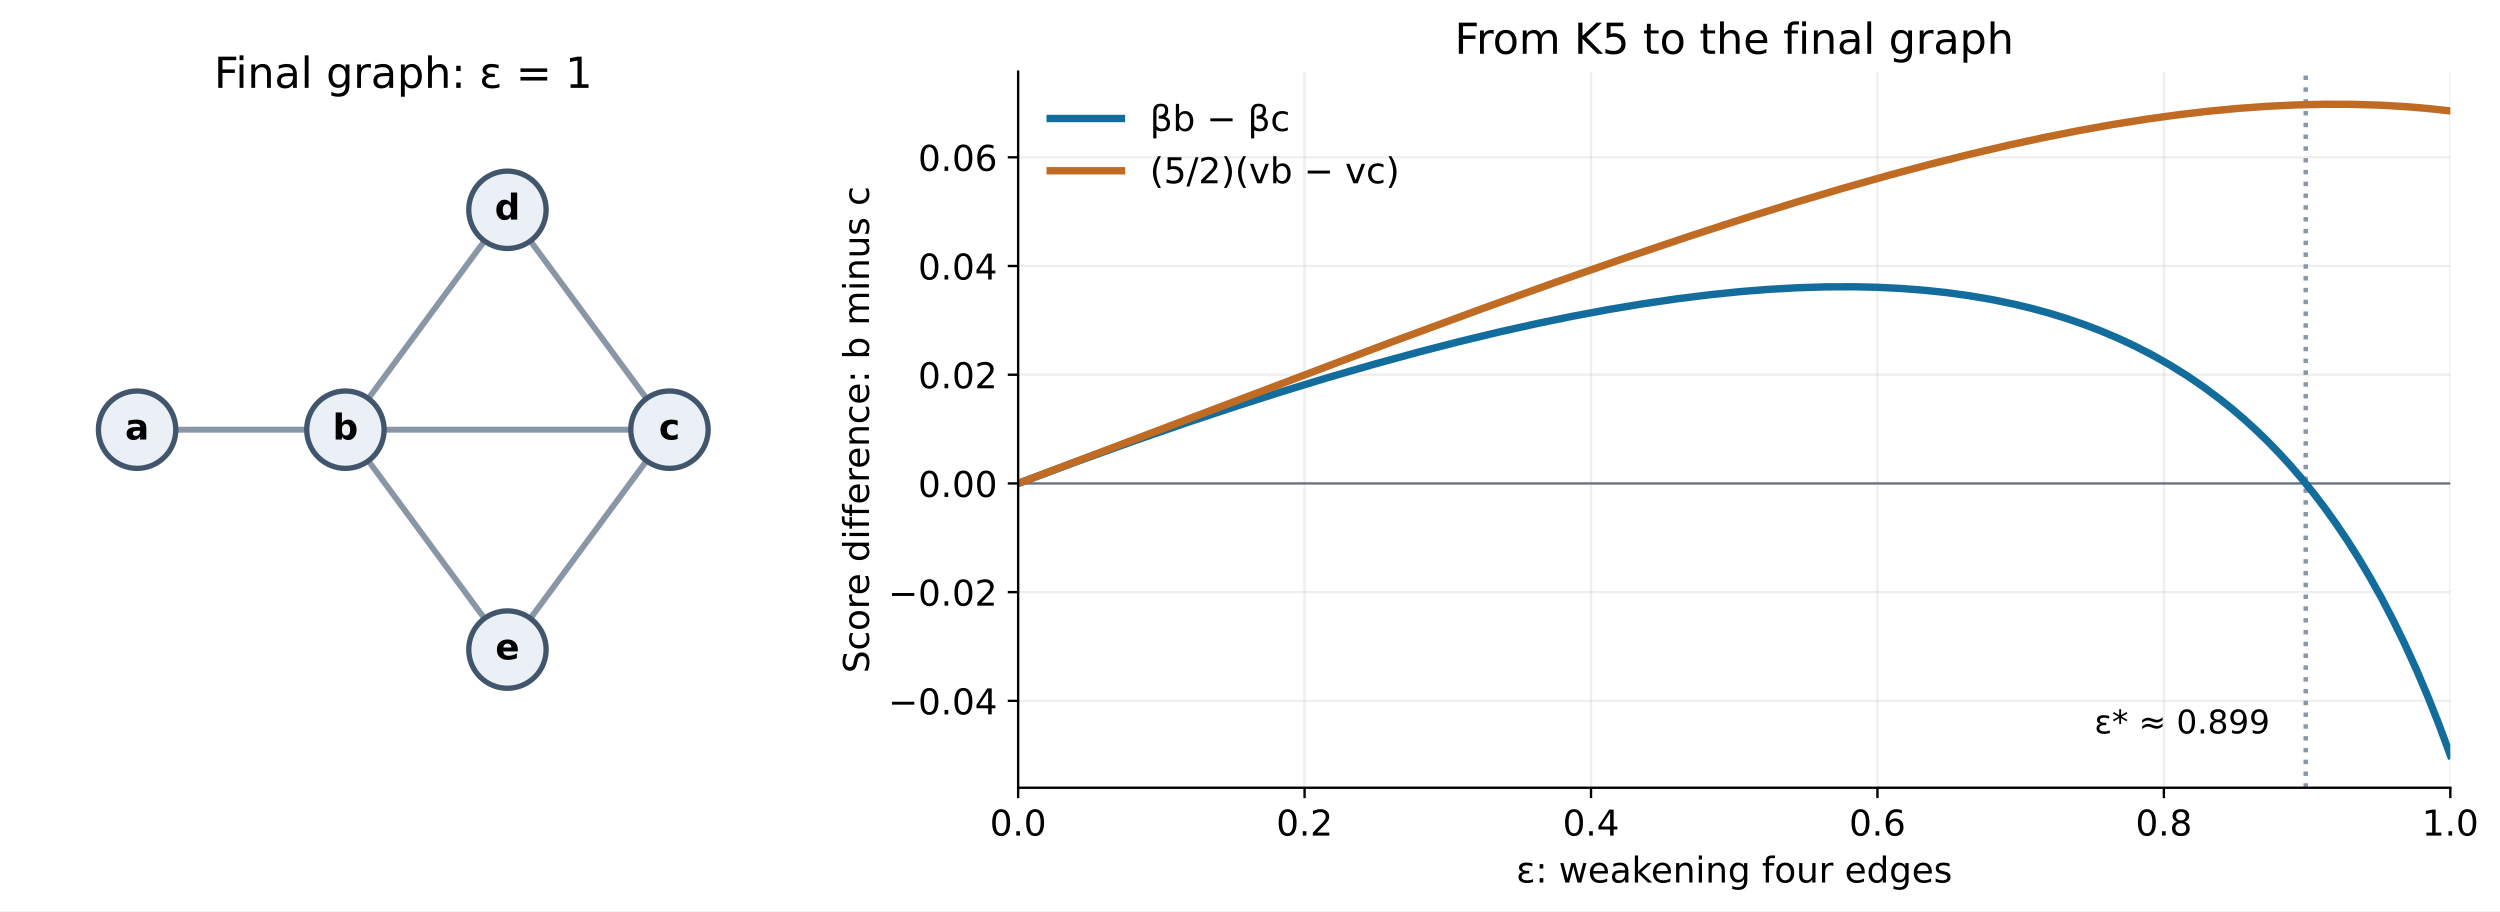
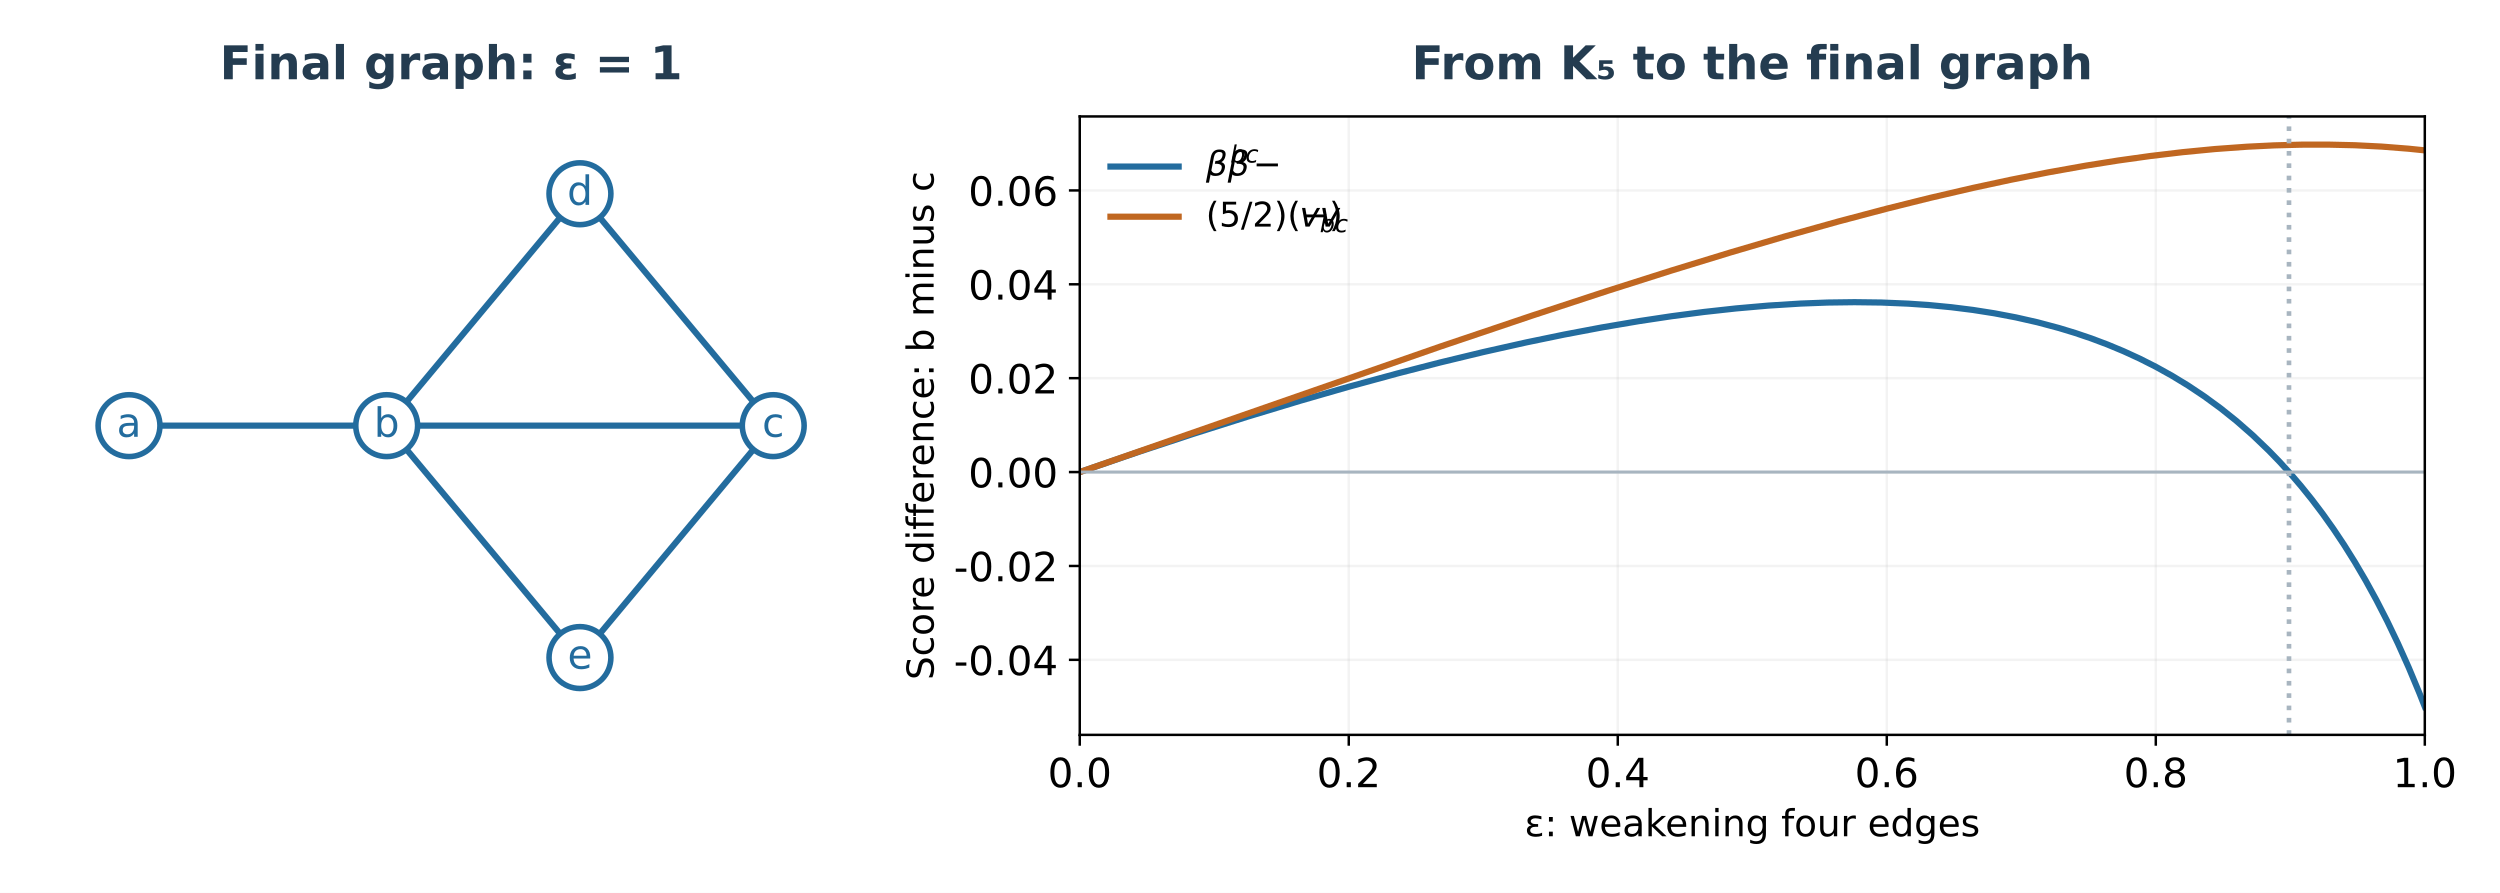
- <svg xmlns="http://www.w3.org/2000/svg" xmlns:xlink="http://www.w3.org/1999/xlink" width="842.447pt" height="307.085pt" viewBox="0 0 842.447 307.085" version="1.1">
+ <svg xmlns="http://www.w3.org/2000/svg" xmlns:xlink="http://www.w3.org/1999/xlink" width="806.4pt" height="288pt" viewBox="0 0 806.4 288" version="1.1">
  <defs>
    <style type="text/css">*{stroke-linejoin: round; stroke-linecap: butt}</style>
  </defs>
  <g id="figure_1">
    <g id="patch_1">
-       <path d="M 0 307.085  L 842.447 307.085  L 842.447 0  L 0 0  z " style="fill: #ffffff" />
+       <path d="M 0 288  L 806.4 288  L 806.4 0  L 0 0  z " style="fill: #ffffff" />
    </g>
    <g id="axes_1">
      <g id="line2d_1">
-         <path d="M 46.199 144.797  L 116.397 144.797  " clip-path="url(#p7f6b3eb60e)" style="fill: none; stroke: #8996a5; stroke-width: 2; stroke-linecap: square" />
+         <path d="M 41.617 137.3  L 124.733 137.3  " clip-path="url(#p2c9e335e13)" style="fill: none; stroke: #236c9e; stroke-width: 2; stroke-linecap: square" />
      </g>
      <g id="line2d_2">
-         <path d="M 116.397 144.797  L 225.594 144.797  " clip-path="url(#p7f6b3eb60e)" style="fill: none; stroke: #8996a5; stroke-width: 2; stroke-linecap: square" />
+         <path d="M 124.733 137.3  L 249.408 137.3  " clip-path="url(#p2c9e335e13)" style="fill: none; stroke: #236c9e; stroke-width: 2; stroke-linecap: square" />
      </g>
      <g id="line2d_3">
-         <path d="M 116.397 144.797  L 170.996 70.699  " clip-path="url(#p7f6b3eb60e)" style="fill: none; stroke: #8996a5; stroke-width: 2; stroke-linecap: square" />
+         <path d="M 124.733 137.3  L 187.071 62.495  " clip-path="url(#p2c9e335e13)" style="fill: none; stroke: #236c9e; stroke-width: 2; stroke-linecap: square" />
      </g>
      <g id="line2d_4">
-         <path d="M 116.397 144.797  L 170.996 218.895  " clip-path="url(#p7f6b3eb60e)" style="fill: none; stroke: #8996a5; stroke-width: 2; stroke-linecap: square" />
+         <path d="M 124.733 137.3  L 187.071 212.105  " clip-path="url(#p2c9e335e13)" style="fill: none; stroke: #236c9e; stroke-width: 2; stroke-linecap: square" />
      </g>
      <g id="line2d_5">
-         <path d="M 225.594 144.797  L 170.996 70.699  " clip-path="url(#p7f6b3eb60e)" style="fill: none; stroke: #8996a5; stroke-width: 2; stroke-linecap: square" />
+         <path d="M 249.408 137.3  L 187.071 62.495  " clip-path="url(#p2c9e335e13)" style="fill: none; stroke: #236c9e; stroke-width: 2; stroke-linecap: square" />
      </g>
      <g id="line2d_6">
-         <path d="M 225.594 144.797  L 170.996 218.895  " clip-path="url(#p7f6b3eb60e)" style="fill: none; stroke: #8996a5; stroke-width: 2; stroke-linecap: square" />
-       </g>
-       <g id="PathCollection_1">
-         <defs>
-           <path id="mf10206e62b" d="M 0 13.038  C 3.458 13.038 6.774 11.665 9.22 9.22  C 11.665 6.774 13.038 3.458 13.038 0  C 13.038 -3.458 11.665 -6.774 9.22 -9.22  C 6.774 -11.665 3.458 -13.038 0 -13.038  C -3.458 -13.038 -6.774 -11.665 -9.22 -9.22  C -11.665 -6.774 -13.038 -3.458 -13.038 0  C -13.038 3.458 -11.665 6.774 -9.22 9.22  C -6.774 11.665 -3.458 13.038 0 13.038  z " style="stroke: #41566c; stroke-width: 1.8" />
-         </defs>
-         <g clip-path="url(#p7f6b3eb60e)">
-           <use xlink:href="#mf10206e62b" x="46.199" y="144.797" style="fill: #eaf0f6; stroke: #41566c; stroke-width: 1.8" />
-         </g>
-       </g>
-       <g id="PathCollection_2">
-         <g clip-path="url(#p7f6b3eb60e)">
-           <use xlink:href="#mf10206e62b" x="116.397" y="144.797" style="fill: #eaf0f6; stroke: #41566c; stroke-width: 1.8" />
-         </g>
-       </g>
-       <g id="PathCollection_3">
-         <g clip-path="url(#p7f6b3eb60e)">
-           <use xlink:href="#mf10206e62b" x="225.594" y="144.797" style="fill: #eaf0f6; stroke: #41566c; stroke-width: 1.8" />
-         </g>
-       </g>
-       <g id="PathCollection_4">
-         <g clip-path="url(#p7f6b3eb60e)">
-           <use xlink:href="#mf10206e62b" x="170.996" y="70.699" style="fill: #eaf0f6; stroke: #41566c; stroke-width: 1.8" />
-         </g>
-       </g>
-       <g id="PathCollection_5">
-         <g clip-path="url(#p7f6b3eb60e)">
-           <use xlink:href="#mf10206e62b" x="170.996" y="218.895" style="fill: #eaf0f6; stroke: #41566c; stroke-width: 1.8" />
-         </g>
+         <path d="M 249.408 137.3  L 187.071 212.105  " clip-path="url(#p2c9e335e13)" style="fill: none; stroke: #236c9e; stroke-width: 2; stroke-linecap: square" />
      </g>
      <g id="text_1">
-         <text style="font: 700 12px 'DejaVu Sans'; text-anchor: middle" x="46.199" y="148.109" transform="rotate(-0 46.19895 148.1086)">a</text>
+         <text style="fill: #243c50; font: 700 15px 'DejaVu Sans'; text-anchor: middle" x="145.513" y="25.56" transform="rotate(-0 145.5126 25.56)">Final graph: ε = 1</text>
+       </g>
+       <g id="patch_2">
+         <path d="M 41.617 147.274  C 44.262 147.274 46.799 146.223 48.669 144.353  C 50.54 142.482 51.591 139.945 51.591 137.3  C 51.591 134.655 50.54 132.118 48.669 130.247  C 46.799 128.377 44.262 127.326 41.617 127.326  C 38.972 127.326 36.435 128.377 34.564 130.247  C 32.694 132.118 31.643 134.655 31.643 137.3  C 31.643 139.945 32.694 142.482 34.564 144.353  C 36.435 146.223 38.972 147.274 41.617 147.274  z " clip-path="url(#p2c9e335e13)" style="fill: #ffffff; stroke: #236c9e; stroke-width: 1.8; stroke-linejoin: miter" />
+       </g>
+       <g id="patch_3">
+         <path d="M 124.733 147.274  C 127.379 147.274 129.916 146.223 131.786 144.353  C 133.657 142.482 134.707 139.945 134.707 137.3  C 134.707 134.655 133.657 132.118 131.786 130.247  C 129.916 128.377 127.379 127.326 124.733 127.326  C 122.088 127.326 119.551 128.377 117.681 130.247  C 115.81 132.118 114.759 134.655 114.759 137.3  C 114.759 139.945 115.81 142.482 117.681 144.353  C 119.551 146.223 122.088 147.274 124.733 147.274  z " clip-path="url(#p2c9e335e13)" style="fill: #ffffff; stroke: #236c9e; stroke-width: 1.8; stroke-linejoin: miter" />
+       </g>
+       <g id="patch_4">
+         <path d="M 249.408 147.274  C 252.054 147.274 254.591 146.223 256.461 144.353  C 258.332 142.482 259.382 139.945 259.382 137.3  C 259.382 134.655 258.332 132.118 256.461 130.247  C 254.591 128.377 252.054 127.326 249.408 127.326  C 246.763 127.326 244.226 128.377 242.356 130.247  C 240.485 132.118 239.434 134.655 239.434 137.3  C 239.434 139.945 240.485 142.482 242.356 144.353  C 244.226 146.223 246.763 147.274 249.408 147.274  z " clip-path="url(#p2c9e335e13)" style="fill: #ffffff; stroke: #236c9e; stroke-width: 1.8; stroke-linejoin: miter" />
+       </g>
+       <g id="patch_5">
+         <path d="M 187.071 72.469  C 189.716 72.469 192.253 71.418 194.124 69.548  C 195.994 67.677 197.045 65.14 197.045 62.495  C 197.045 59.85 195.994 57.313 194.124 55.442  C 192.253 53.572 189.716 52.521 187.071 52.521  C 184.426 52.521 181.889 53.572 180.018 55.442  C 178.148 57.313 177.097 59.85 177.097 62.495  C 177.097 65.14 178.148 67.677 180.018 69.548  C 181.889 71.418 184.426 72.469 187.071 72.469  z " clip-path="url(#p2c9e335e13)" style="fill: #ffffff; stroke: #236c9e; stroke-width: 1.8; stroke-linejoin: miter" />
+       </g>
+       <g id="patch_6">
+         <path d="M 187.071 222.079  C 189.716 222.079 192.253 221.028 194.124 219.158  C 195.994 217.287 197.045 214.75 197.045 212.105  C 197.045 209.46 195.994 206.923 194.124 205.052  C 192.253 203.182 189.716 202.131 187.071 202.131  C 184.426 202.131 181.889 203.182 180.018 205.052  C 178.148 206.923 177.097 209.46 177.097 212.105  C 177.097 214.75 178.148 217.287 180.018 219.158  C 181.889 221.028 184.426 222.079 187.071 222.079  z " clip-path="url(#p2c9e335e13)" style="fill: #ffffff; stroke: #236c9e; stroke-width: 1.8; stroke-linejoin: miter" />
      </g>
      <g id="text_2">
-         <text style="font: 700 12px 'DejaVu Sans'; text-anchor: middle" x="116.397" y="148.109" transform="rotate(-0 116.397 148.1086)">b</text>
+         <text style="fill: #236c9e; font: 13px 'DejaVu Sans'; text-anchor: middle" x="41.617" y="140.887" transform="rotate(-0 41.61681 140.8872)">a</text>
      </g>
      <g id="text_3">
-         <text style="font: 700 12px 'DejaVu Sans'; text-anchor: middle" x="225.594" y="148.109" transform="rotate(-0 225.5941 148.1086)">c</text>
+         <text style="fill: #236c9e; font: 13px 'DejaVu Sans'; text-anchor: middle" x="124.733" y="140.887" transform="rotate(-0 124.7335 140.8872)">b</text>
      </g>
      <g id="text_4">
-         <text style="font: 700 12px 'DejaVu Sans'; text-anchor: middle" x="170.996" y="74.011" transform="rotate(-0 170.9956 74.01063)">d</text>
+         <text style="fill: #236c9e; font: 13px 'DejaVu Sans'; text-anchor: middle" x="249.408" y="140.887" transform="rotate(-0 249.4085 140.8872)">c</text>
      </g>
      <g id="text_5">
-         <text style="font: 700 12px 'DejaVu Sans'; text-anchor: middle" x="170.996" y="222.207" transform="rotate(-0 170.9956 222.2066)">e</text>
+         <text style="fill: #236c9e; font: 13px 'DejaVu Sans'; text-anchor: middle" x="187.071" y="66.082" transform="rotate(-0 187.071 66.08219)">d</text>
      </g>
      <g id="text_6">
-         <text style="font: 14.4px 'DejaVu Sans'; text-anchor: middle" x="135.897" y="29.6" transform="rotate(-0 135.8965 29.60033)">Final graph: ε = 1</text>
+         <text style="fill: #236c9e; font: 13px 'DejaVu Sans'; text-anchor: middle" x="187.071" y="215.692" transform="rotate(-0 187.071 215.6922)">e</text>
      </g>
    </g>
    <g id="axes_2">
-       <g id="patch_2">
-         <path d="M 343.093 265.453  L 825.705 265.453  L 825.705 24.142  L 343.093 24.142  z " style="fill: #ffffff" />
+       <g id="patch_7">
+         <path d="M 348.285 237.04  L 782.145 237.04  L 782.145 37.56  L 348.285 37.56  z " style="fill: #ffffff" />
      </g>
      <g id="matplotlib.axis_1">
        <g id="xtick_1">
          <g id="line2d_7">
-             <path d="M 343.093 265.453  L 343.093 24.142  " clip-path="url(#pfec04175a7)" style="fill: none; stroke: #b0b0b0; stroke-opacity: 0.2; stroke-width: 0.8; stroke-linecap: square" />
+             <path d="M 348.285 237.04  L 348.285 37.56  " clip-path="url(#pd342c2d9a5)" style="fill: none; stroke: #b0b0b0; stroke-opacity: 0.15; stroke-width: 0.8; stroke-linecap: square" />
          </g>
          <g id="line2d_8">
            <defs>
-               <path id="m40c7ee5fc8" d="M 0 0  L 0 3.5  " style="stroke: #000000; stroke-width: 0.8" />
+               <path id="mc7b4fcd056" d="M 0 0  L 0 3.5  " style="stroke: #000000; stroke-width: 0.8" />
            </defs>
            <g>
-               <use xlink:href="#m40c7ee5fc8" x="343.093" y="265.453" style="stroke: #000000; stroke-width: 0.8" />
+               <use xlink:href="#mc7b4fcd056" x="348.285" y="237.04" style="stroke: #000000; stroke-width: 0.8" />
            </g>
          </g>
          <g id="text_7">
-             <text style="font: 12px 'DejaVu Sans'; text-anchor: middle" x="343.093" y="281.571" transform="rotate(-0 343.093 281.5711)">0.0</text>
+             <text style="font: 13px 'DejaVu Sans'; text-anchor: middle" x="348.285" y="253.918" transform="rotate(-0 348.2853 253.918)">0.0</text>
          </g>
        </g>
        <g id="xtick_2">
          <g id="line2d_9">
-             <path d="M 439.615 265.453  L 439.615 24.142  " clip-path="url(#pfec04175a7)" style="fill: none; stroke: #b0b0b0; stroke-opacity: 0.2; stroke-width: 0.8; stroke-linecap: square" />
+             <path d="M 435.057 237.04  L 435.057 37.56  " clip-path="url(#pd342c2d9a5)" style="fill: none; stroke: #b0b0b0; stroke-opacity: 0.15; stroke-width: 0.8; stroke-linecap: square" />
          </g>
          <g id="line2d_10">
            <g>
-               <use xlink:href="#m40c7ee5fc8" x="439.615" y="265.453" style="stroke: #000000; stroke-width: 0.8" />
+               <use xlink:href="#mc7b4fcd056" x="435.057" y="237.04" style="stroke: #000000; stroke-width: 0.8" />
            </g>
          </g>
          <g id="text_8">
-             <text style="font: 12px 'DejaVu Sans'; text-anchor: middle" x="439.615" y="281.571" transform="rotate(-0 439.6154 281.5711)">0.2</text>
+             <text style="font: 13px 'DejaVu Sans'; text-anchor: middle" x="435.057" y="253.918" transform="rotate(-0 435.0572 253.918)">0.2</text>
          </g>
        </g>
        <g id="xtick_3">
          <g id="line2d_11">
-             <path d="M 536.138 265.453  L 536.138 24.142  " clip-path="url(#pfec04175a7)" style="fill: none; stroke: #b0b0b0; stroke-opacity: 0.2; stroke-width: 0.8; stroke-linecap: square" />
+             <path d="M 521.829 237.04  L 521.829 37.56  " clip-path="url(#pd342c2d9a5)" style="fill: none; stroke: #b0b0b0; stroke-opacity: 0.15; stroke-width: 0.8; stroke-linecap: square" />
          </g>
          <g id="line2d_12">
            <g>
-               <use xlink:href="#m40c7ee5fc8" x="536.138" y="265.453" style="stroke: #000000; stroke-width: 0.8" />
+               <use xlink:href="#mc7b4fcd056" x="521.829" y="237.04" style="stroke: #000000; stroke-width: 0.8" />
            </g>
          </g>
          <g id="text_9">
-             <text style="font: 12px 'DejaVu Sans'; text-anchor: middle" x="536.138" y="281.571" transform="rotate(-0 536.1378 281.5711)">0.4</text>
+             <text style="font: 13px 'DejaVu Sans'; text-anchor: middle" x="521.829" y="253.918" transform="rotate(-0 521.8292 253.918)">0.4</text>
          </g>
        </g>
        <g id="xtick_4">
          <g id="line2d_13">
-             <path d="M 632.66 265.453  L 632.66 24.142  " clip-path="url(#pfec04175a7)" style="fill: none; stroke: #b0b0b0; stroke-opacity: 0.2; stroke-width: 0.8; stroke-linecap: square" />
+             <path d="M 608.601 237.04  L 608.601 37.56  " clip-path="url(#pd342c2d9a5)" style="fill: none; stroke: #b0b0b0; stroke-opacity: 0.15; stroke-width: 0.8; stroke-linecap: square" />
          </g>
          <g id="line2d_14">
            <g>
-               <use xlink:href="#m40c7ee5fc8" x="632.66" y="265.453" style="stroke: #000000; stroke-width: 0.8" />
+               <use xlink:href="#mc7b4fcd056" x="608.601" y="237.04" style="stroke: #000000; stroke-width: 0.8" />
            </g>
          </g>
          <g id="text_10">
-             <text style="font: 12px 'DejaVu Sans'; text-anchor: middle" x="632.66" y="281.571" transform="rotate(-0 632.6602 281.5711)">0.6</text>
+             <text style="font: 13px 'DejaVu Sans'; text-anchor: middle" x="608.601" y="253.918" transform="rotate(-0 608.6011 253.918)">0.6</text>
          </g>
        </g>
        <g id="xtick_5">
          <g id="line2d_15">
-             <path d="M 729.183 265.453  L 729.183 24.142  " clip-path="url(#pfec04175a7)" style="fill: none; stroke: #b0b0b0; stroke-opacity: 0.2; stroke-width: 0.8; stroke-linecap: square" />
+             <path d="M 695.373 237.04  L 695.373 37.56  " clip-path="url(#pd342c2d9a5)" style="fill: none; stroke: #b0b0b0; stroke-opacity: 0.15; stroke-width: 0.8; stroke-linecap: square" />
          </g>
          <g id="line2d_16">
            <g>
-               <use xlink:href="#m40c7ee5fc8" x="729.183" y="265.453" style="stroke: #000000; stroke-width: 0.8" />
+               <use xlink:href="#mc7b4fcd056" x="695.373" y="237.04" style="stroke: #000000; stroke-width: 0.8" />
            </g>
          </g>
          <g id="text_11">
-             <text style="font: 12px 'DejaVu Sans'; text-anchor: middle" x="729.183" y="281.571" transform="rotate(-0 729.1826 281.5711)">0.8</text>
+             <text style="font: 13px 'DejaVu Sans'; text-anchor: middle" x="695.373" y="253.918" transform="rotate(-0 695.3731 253.918)">0.8</text>
          </g>
        </g>
        <g id="xtick_6">
          <g id="line2d_17">
-             <path d="M 825.705 265.453  L 825.705 24.142  " clip-path="url(#pfec04175a7)" style="fill: none; stroke: #b0b0b0; stroke-opacity: 0.2; stroke-width: 0.8; stroke-linecap: square" />
+             <path d="M 782.145 237.04  L 782.145 37.56  " clip-path="url(#pd342c2d9a5)" style="fill: none; stroke: #b0b0b0; stroke-opacity: 0.15; stroke-width: 0.8; stroke-linecap: square" />
          </g>
          <g id="line2d_18">
            <g>
-               <use xlink:href="#m40c7ee5fc8" x="825.705" y="265.453" style="stroke: #000000; stroke-width: 0.8" />
+               <use xlink:href="#mc7b4fcd056" x="782.145" y="237.04" style="stroke: #000000; stroke-width: 0.8" />
            </g>
          </g>
          <g id="text_12">
-             <text style="font: 12px 'DejaVu Sans'; text-anchor: middle" x="825.705" y="281.571" transform="rotate(-0 825.705 281.5711)">1.0</text>
+             <text style="font: 13px 'DejaVu Sans'; text-anchor: middle" x="782.145" y="253.918" transform="rotate(-0 782.145 253.918)">1.0</text>
          </g>
        </g>
        <g id="text_13">
-           <text style="font: 12px 'DejaVu Sans'; text-anchor: middle" x="584.399" y="297.389" transform="rotate(-0 584.399 297.3893)">ε: weakening four edges</text>
+           <text style="font: 12px 'DejaVu Sans'; text-anchor: middle" x="565.215" y="269.74" transform="rotate(-0 565.2151 269.7397)">ε: weakening four edges</text>
        </g>
      </g>
      <g id="matplotlib.axis_2">
        <g id="ytick_1">
          <g id="line2d_19">
-             <path d="M 343.093 236.168  L 825.705 236.168  " clip-path="url(#pfec04175a7)" style="fill: none; stroke: #b0b0b0; stroke-opacity: 0.2; stroke-width: 0.8; stroke-linecap: square" />
+             <path d="M 348.285 212.832  L 782.145 212.832  " clip-path="url(#pd342c2d9a5)" style="fill: none; stroke: #b0b0b0; stroke-opacity: 0.15; stroke-width: 0.8; stroke-linecap: square" />
          </g>
          <g id="line2d_20">
            <defs>
-               <path id="me54c6999d1" d="M 0 0  L -3.5 0  " style="stroke: #000000; stroke-width: 0.8" />
+               <path id="mb85e6e24e9" d="M 0 0  L -3.5 0  " style="stroke: #000000; stroke-width: 0.8" />
            </defs>
            <g>
-               <use xlink:href="#me54c6999d1" x="343.093" y="236.168" style="stroke: #000000; stroke-width: 0.8" />
+               <use xlink:href="#mb85e6e24e9" x="348.285" y="212.832" style="stroke: #000000; stroke-width: 0.8" />
            </g>
          </g>
          <g id="text_14">
-             <text style="font: 12px 'DejaVu Sans'; text-anchor: end" x="336.093" y="240.727" transform="rotate(-0 336.093 240.7274)">−0.04</text>
+             <text style="font: 13px 'DejaVu Sans'; text-anchor: end" x="341.285" y="217.771" transform="rotate(-0 341.2853 217.7708)">-0.04</text>
          </g>
        </g>
        <g id="ytick_2">
          <g id="line2d_21">
-             <path d="M 343.093 199.537  L 825.705 199.537  " clip-path="url(#pfec04175a7)" style="fill: none; stroke: #b0b0b0; stroke-opacity: 0.2; stroke-width: 0.8; stroke-linecap: square" />
+             <path d="M 348.285 182.55  L 782.145 182.55  " clip-path="url(#pd342c2d9a5)" style="fill: none; stroke: #b0b0b0; stroke-opacity: 0.15; stroke-width: 0.8; stroke-linecap: square" />
          </g>
          <g id="line2d_22">
            <g>
-               <use xlink:href="#me54c6999d1" x="343.093" y="199.537" style="stroke: #000000; stroke-width: 0.8" />
+               <use xlink:href="#mb85e6e24e9" x="348.285" y="182.55" style="stroke: #000000; stroke-width: 0.8" />
            </g>
          </g>
          <g id="text_15">
-             <text style="font: 12px 'DejaVu Sans'; text-anchor: end" x="336.093" y="204.096" transform="rotate(-0 336.093 204.0956)">−0.02</text>
+             <text style="font: 13px 'DejaVu Sans'; text-anchor: end" x="341.285" y="187.489" transform="rotate(-0 341.2853 187.4891)">-0.02</text>
          </g>
        </g>
        <g id="ytick_3">
          <g id="line2d_23">
-             <path d="M 343.093 162.905  L 825.705 162.905  " clip-path="url(#pfec04175a7)" style="fill: none; stroke: #b0b0b0; stroke-opacity: 0.2; stroke-width: 0.8; stroke-linecap: square" />
+             <path d="M 348.285 152.268  L 782.145 152.268  " clip-path="url(#pd342c2d9a5)" style="fill: none; stroke: #b0b0b0; stroke-opacity: 0.15; stroke-width: 0.8; stroke-linecap: square" />
          </g>
          <g id="line2d_24">
            <g>
-               <use xlink:href="#me54c6999d1" x="343.093" y="162.905" style="stroke: #000000; stroke-width: 0.8" />
+               <use xlink:href="#mb85e6e24e9" x="348.285" y="152.268" style="stroke: #000000; stroke-width: 0.8" />
            </g>
          </g>
          <g id="text_16">
-             <text style="font: 12px 'DejaVu Sans'; text-anchor: end" x="336.093" y="167.464" transform="rotate(-0 336.093 167.4637)">0.00</text>
+             <text style="font: 13px 'DejaVu Sans'; text-anchor: end" x="341.285" y="157.207" transform="rotate(-0 341.2853 157.2074)">0.00</text>
          </g>
        </g>
        <g id="ytick_4">
          <g id="line2d_25">
-             <path d="M 343.093 126.273  L 825.705 126.273  " clip-path="url(#pfec04175a7)" style="fill: none; stroke: #b0b0b0; stroke-opacity: 0.2; stroke-width: 0.8; stroke-linecap: square" />
+             <path d="M 348.285 121.987  L 782.145 121.987  " clip-path="url(#pd342c2d9a5)" style="fill: none; stroke: #b0b0b0; stroke-opacity: 0.15; stroke-width: 0.8; stroke-linecap: square" />
          </g>
          <g id="line2d_26">
            <g>
-               <use xlink:href="#me54c6999d1" x="343.093" y="126.273" style="stroke: #000000; stroke-width: 0.8" />
+               <use xlink:href="#mb85e6e24e9" x="348.285" y="121.987" style="stroke: #000000; stroke-width: 0.8" />
            </g>
          </g>
          <g id="text_17">
-             <text style="font: 12px 'DejaVu Sans'; text-anchor: end" x="336.093" y="130.832" transform="rotate(-0 336.093 130.8318)">0.02</text>
+             <text style="font: 13px 'DejaVu Sans'; text-anchor: end" x="341.285" y="126.926" transform="rotate(-0 341.2853 126.9256)">0.02</text>
          </g>
        </g>
        <g id="ytick_5">
          <g id="line2d_27">
-             <path d="M 343.093 89.641  L 825.705 89.641  " clip-path="url(#pfec04175a7)" style="fill: none; stroke: #b0b0b0; stroke-opacity: 0.2; stroke-width: 0.8; stroke-linecap: square" />
+             <path d="M 348.285 91.705  L 782.145 91.705  " clip-path="url(#pd342c2d9a5)" style="fill: none; stroke: #b0b0b0; stroke-opacity: 0.15; stroke-width: 0.8; stroke-linecap: square" />
          </g>
          <g id="line2d_28">
            <g>
-               <use xlink:href="#me54c6999d1" x="343.093" y="89.641" style="stroke: #000000; stroke-width: 0.8" />
+               <use xlink:href="#mb85e6e24e9" x="348.285" y="91.705" style="stroke: #000000; stroke-width: 0.8" />
            </g>
          </g>
          <g id="text_18">
-             <text style="font: 12px 'DejaVu Sans'; text-anchor: end" x="336.093" y="94.2" transform="rotate(-0 336.093 94.19997)">0.04</text>
+             <text style="font: 13px 'DejaVu Sans'; text-anchor: end" x="341.285" y="96.644" transform="rotate(-0 341.2853 96.64388)">0.04</text>
          </g>
        </g>
        <g id="ytick_6">
          <g id="line2d_29">
-             <path d="M 343.093 53.009  L 825.705 53.009  " clip-path="url(#pfec04175a7)" style="fill: none; stroke: #b0b0b0; stroke-opacity: 0.2; stroke-width: 0.8; stroke-linecap: square" />
+             <path d="M 348.285 61.423  L 782.145 61.423  " clip-path="url(#pd342c2d9a5)" style="fill: none; stroke: #b0b0b0; stroke-opacity: 0.15; stroke-width: 0.8; stroke-linecap: square" />
          </g>
          <g id="line2d_30">
            <g>
-               <use xlink:href="#me54c6999d1" x="343.093" y="53.009" style="stroke: #000000; stroke-width: 0.8" />
+               <use xlink:href="#mb85e6e24e9" x="348.285" y="61.423" style="stroke: #000000; stroke-width: 0.8" />
            </g>
          </g>
          <g id="text_19">
-             <text style="font: 12px 'DejaVu Sans'; text-anchor: end" x="336.093" y="57.568" transform="rotate(-0 336.093 57.5681)">0.06</text>
+             <text style="font: 13px 'DejaVu Sans'; text-anchor: end" x="341.285" y="66.362" transform="rotate(-0 341.2853 66.36214)">0.06</text>
          </g>
        </g>
        <g id="text_20">
-           <text style="font: 12px 'DejaVu Sans'; text-anchor: middle" x="292.823" y="144.797" transform="rotate(-90 292.823 144.7974)">Score difference: b minus c</text>
+           <text style="font: 12px 'DejaVu Sans'; text-anchor: middle" x="301.154" y="137.3" transform="rotate(-90 301.1542 137.3)">Score difference: b minus c</text>
        </g>
      </g>
      <g id="line2d_31">
-         <path d="M 343.093 162.905  L 825.705 162.905  " clip-path="url(#pfec04175a7)" style="fill: none; stroke: #687381; stroke-width: 0.8; stroke-linecap: square" />
+         <path d="M 348.285 152.268  L 367.375 145.727  L 384.729 140  L 402.084 134.501  L 419.438 129.249  L 435.057 124.75  L 450.676 120.488  L 464.56 116.914  L 478.443 113.56  L 492.327 110.444  L 504.475 107.93  L 516.623 105.631  L 528.771 103.566  L 539.184 101.997  L 549.596 100.63  L 560.009 99.482  L 570.421 98.57  L 580.834 97.917  L 589.511 97.588  L 598.188 97.47  L 606.866 97.583  L 615.543 97.944  L 622.485 98.428  L 629.426 99.098  L 636.368 99.969  L 643.31 101.057  L 650.252 102.379  L 657.193 103.955  L 664.135 105.807  L 669.341 107.392  L 674.548 109.157  L 679.754 111.116  L 684.96 113.282  L 690.167 115.672  L 695.373 118.302  L 700.579 121.19  L 705.786 124.36  L 710.992 127.833  L 716.198 131.637  L 721.405 135.8  L 726.611 140.358  L 731.817 145.346  L 735.288 148.932  L 738.759 152.743  L 742.23 156.794  L 745.701 161.103  L 749.172 165.687  L 752.643 170.567  L 756.113 175.767  L 759.584 181.31  L 763.055 187.225  L 766.526 193.542  L 769.997 200.296  L 773.468 207.525  L 776.939 215.272  L 780.41 223.586  L 782.145 227.973  L 782.145 227.973  " clip-path="url(#pd342c2d9a5)" style="fill: none; stroke: #236c9e; stroke-width: 2; stroke-linecap: square" />
      </g>
      <g id="line2d_32">
-         <path d="M 776.975 265.453  L 776.975 24.142  " clip-path="url(#pfec04175a7)" style="fill: none; stroke-dasharray: 1.5,2.475; stroke-dashoffset: 0; stroke: #8996a5; stroke-width: 1.5" />
+         <path d="M 348.285 152.268  L 464.56 111.801  L 494.062 101.847  L 518.358 93.873  L 539.184 87.253  L 558.273 81.403  L 575.628 76.301  L 592.982 71.442  L 608.601 67.309  L 622.485 63.852  L 636.368 60.623  L 648.516 58.006  L 660.664 55.602  L 672.812 53.432  L 683.225 51.774  L 693.638 50.318  L 704.05 49.079  L 714.463 48.073  L 724.876 47.318  L 733.553 46.892  L 742.23 46.664  L 750.907 46.646  L 759.584 46.848  L 768.261 47.284  L 776.939 47.968  L 782.145 48.502  L 782.145 48.502  " clip-path="url(#pd342c2d9a5)" style="fill: none; stroke: #c06721; stroke-width: 2; stroke-linecap: square" />
      </g>
      <g id="line2d_33">
-         <path d="M 343.093 162.905  L 362.398 155.698  L 381.702 148.745  L 399.076 142.719  L 416.45 136.931  L 431.894 132.001  L 447.337 127.288  L 462.781 122.809  L 478.224 118.583  L 491.738 115.109  L 505.251 111.86  L 518.764 108.855  L 530.346 106.487  L 541.929 104.327  L 553.512 102.391  L 565.095 100.695  L 576.677 99.261  L 586.329 98.28  L 595.982 97.51  L 605.634 96.967  L 615.286 96.669  L 624.938 96.635  L 632.66 96.814  L 640.382 97.188  L 648.104 97.773  L 655.826 98.584  L 663.547 99.638  L 671.269 100.954  L 678.991 102.553  L 684.782 103.953  L 690.574 105.536  L 696.365 107.316  L 702.156 109.304  L 707.948 111.516  L 713.739 113.967  L 719.53 116.676  L 725.322 119.661  L 731.113 122.944  L 736.904 126.549  L 742.696 130.502  L 748.487 134.833  L 752.348 137.946  L 756.209 141.254  L 760.07 144.766  L 763.931 148.496  L 767.792 152.458  L 771.652 156.667  L 775.513 161.139  L 779.374 165.892  L 783.235 170.945  L 787.096 176.321  L 790.957 182.043  L 794.818 188.136  L 798.679 194.629  L 802.54 201.555  L 806.401 208.949  L 810.261 216.85  L 814.122 225.301  L 817.983 234.353  L 821.844 244.06  L 825.705 254.484  L 825.705 254.484  " clip-path="url(#pfec04175a7)" style="fill: none; stroke: #126c9c; stroke-width: 2.5; stroke-linecap: square" />
+         <path d="M 348.285 152.268  L 782.145 152.268  " clip-path="url(#pd342c2d9a5)" style="fill: none; stroke: #a8b5c0; stroke-linecap: square" />
      </g>
      <g id="line2d_34">
-         <path d="M 343.093 162.905  L 468.572 115.386  L 499.459 104.011  L 524.555 94.989  L 547.721 86.894  L 568.955 79.72  L 588.26 73.443  L 605.634 68.029  L 621.078 63.43  L 636.521 59.059  L 650.034 55.443  L 663.547 52.041  L 677.061 48.875  L 688.643 46.366  L 700.226 44.062  L 711.809 41.979  L 723.391 40.134  L 734.974 38.546  L 744.626 37.431  L 754.278 36.52  L 763.931 35.824  L 773.583 35.356  L 783.235 35.13  L 792.887 35.16  L 802.54 35.46  L 810.261 35.905  L 817.983 36.542  L 825.705 37.379  L 825.705 37.379  " clip-path="url(#pfec04175a7)" style="fill: none; stroke: #bf6b24; stroke-width: 2.5; stroke-linecap: square" />
-       </g>
-       <g id="patch_3">
-         <path d="M 343.093 265.453  L 343.093 24.142  " style="fill: none; stroke: #000000; stroke-width: 0.8; stroke-linejoin: miter; stroke-linecap: square" />
-       </g>
-       <g id="patch_4">
-         <path d="M 343.093 265.453  L 825.705 265.453  " style="fill: none; stroke: #000000; stroke-width: 0.8; stroke-linejoin: miter; stroke-linecap: square" />
+         <path d="M 738.338 237.04  L 738.338 37.56  " clip-path="url(#pd342c2d9a5)" style="fill: none; stroke-dasharray: 1.5,2.475; stroke-dashoffset: 0; stroke: #a8b5c0; stroke-width: 1.5" />
+       </g>
+       <g id="patch_8">
+         <path d="M 348.285 237.04  L 348.285 37.56  " style="fill: none; stroke: #000000; stroke-width: 0.8; stroke-linejoin: miter; stroke-linecap: square" />
+       </g>
+       <g id="patch_9">
+         <path d="M 782.145 237.04  L 782.145 37.56  " style="fill: none; stroke: #000000; stroke-width: 0.8; stroke-linejoin: miter; stroke-linecap: square" />
+       </g>
+       <g id="patch_10">
+         <path d="M 348.285 237.04  L 782.145 237.04  " style="fill: none; stroke: #000000; stroke-width: 0.8; stroke-linejoin: miter; stroke-linecap: square" />
+       </g>
+       <g id="patch_11">
+         <path d="M 348.285 37.56  L 782.145 37.56  " style="fill: none; stroke: #000000; stroke-width: 0.8; stroke-linejoin: miter; stroke-linecap: square" />
      </g>
      <g id="text_21">
-         <text style="font: 11px 'DejaVu Sans'; text-anchor: end" x="764.91" y="247.158" transform="rotate(-0 764.9101 247.1579)">ε* ≈ 0.899</text>
-       </g>
-       <g id="text_22">
-         <text style="font: 14.4px 'DejaVu Sans'; text-anchor: middle" x="584.399" y="18.142" transform="rotate(-0 584.399 18.14175)">From K5 to the final graph</text>
+         <text style="fill: #243c50; font: 700 15px 'DejaVu Sans'; text-anchor: middle" x="565.215" y="25.56" transform="rotate(-0 565.2151 25.56)">From K₅ to the final graph</text>
      </g>
      <g id="legend_1">
        <g id="line2d_35">
-           <path d="M 353.893 39.935  L 365.893 39.935  L 377.893 39.935  " style="fill: none; stroke: #126c9c; stroke-width: 2.5; stroke-linecap: square" />
+           <path d="M 358.185 53.73  L 369.185 53.73  L 380.185 53.73  " style="fill: none; stroke: #236c9e; stroke-width: 2; stroke-linecap: square" />
+         </g>
+         <g id="text_22">
+           <g transform="translate(388.9853 57.58)">
+             <text>
+               <tspan style="font: oblique 11px 'DejaVu Sans'" x="0 26.54" y="-0.938">ββ</tspan>
+               <tspan style="font: oblique 7.7px 'DejaVu Sans'" x="7.848 34.388" y="-5.148">bc</tspan>
+               <tspan style="font: 11px 'DejaVu Sans'" x="15.18" y="-0.938">−</tspan>
+             </text>
+           </g>
+         </g>
+         <g id="line2d_36">
+           <path d="M 358.185 69.898  L 369.185 69.898  L 380.185 69.898  " style="fill: none; stroke: #c06721; stroke-width: 2; stroke-linecap: square" />
        </g>
        <g id="text_23">
-           <text style="font: 12px 'DejaVu Sans'; text-anchor: start" x="387.493" y="44.135" transform="rotate(-0 387.493 44.13488)">βb − βc</text>
-         </g>
-         <g id="line2d_36">
-           <path d="M 353.893 57.549  L 365.893 57.549  L 377.893 57.549  " style="fill: none; stroke: #bf6b24; stroke-width: 2.5; stroke-linecap: square" />
-         </g>
-         <g id="text_24">
-           <text style="font: 12px 'DejaVu Sans'; text-anchor: start" x="387.493" y="61.749" transform="rotate(-0 387.493 61.74862)">(5/2)(vb − vc)</text>
+           <g transform="translate(388.9853 73.74828)">
+             <text>
+               <tspan style="font: 11px 'DejaVu Sans'" x="0 4.292 11.29 14.621 21.62 25.911 44.044 66.448" y="-0.656">(5/2)(−)</tspan>
+               <tspan style="font: oblique 11px 'DejaVu Sans'" x="30.203 55.404" y="-0.656">vv</tspan>
+               <tspan style="font: oblique 7.7px 'DejaVu Sans'" x="36.712 61.914" y="1.148">bc</tspan>
+             </text>
+           </g>
        </g>
      </g>
    </g>
  </g>
  <defs>
-     <clipPath id="p7f6b3eb60e">
-       <rect x="7.2" y="35.6" width="257.393" height="218.394" />
+     <clipPath id="p2c9e335e13">
+       <rect x="16.682" y="37.56" width="257.662" height="199.48" />
    </clipPath>
-     <clipPath id="pfec04175a7">
-       <rect x="343.093" y="24.142" width="482.612" height="241.311" />
+     <clipPath id="pd342c2d9a5">
+       <rect x="348.285" y="37.56" width="433.86" height="199.48" />
    </clipPath>
  </defs>
</svg>
